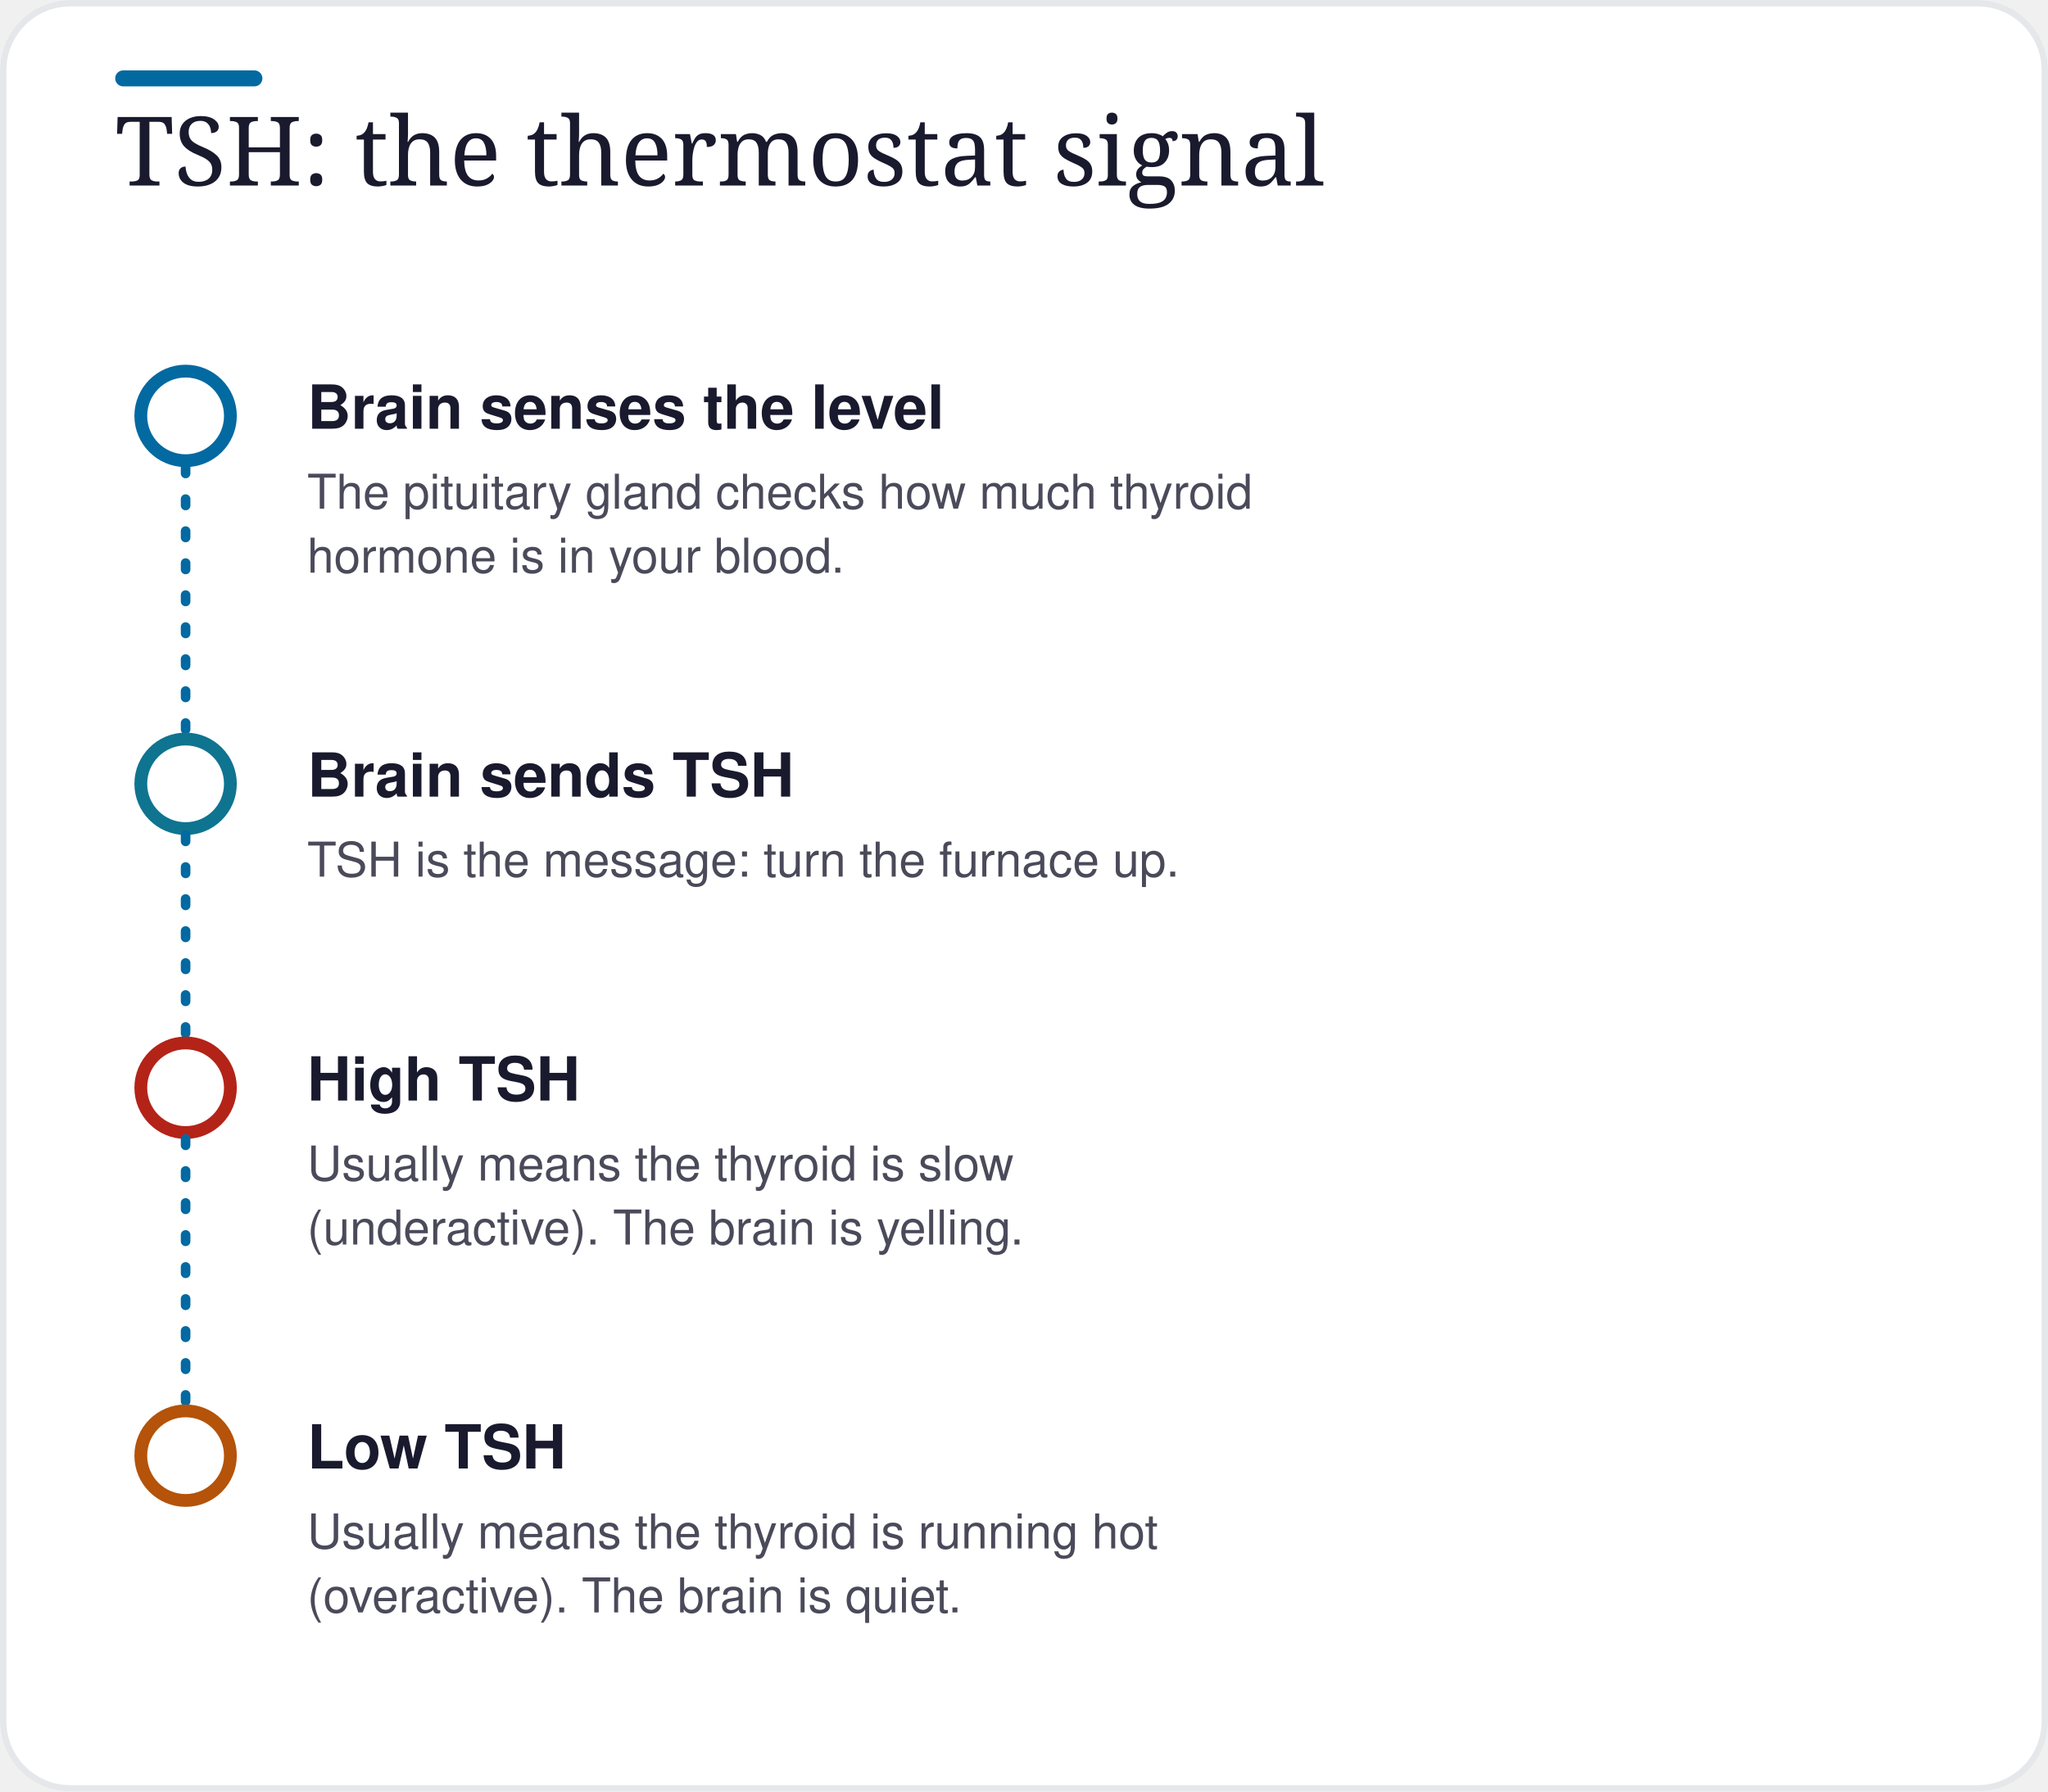
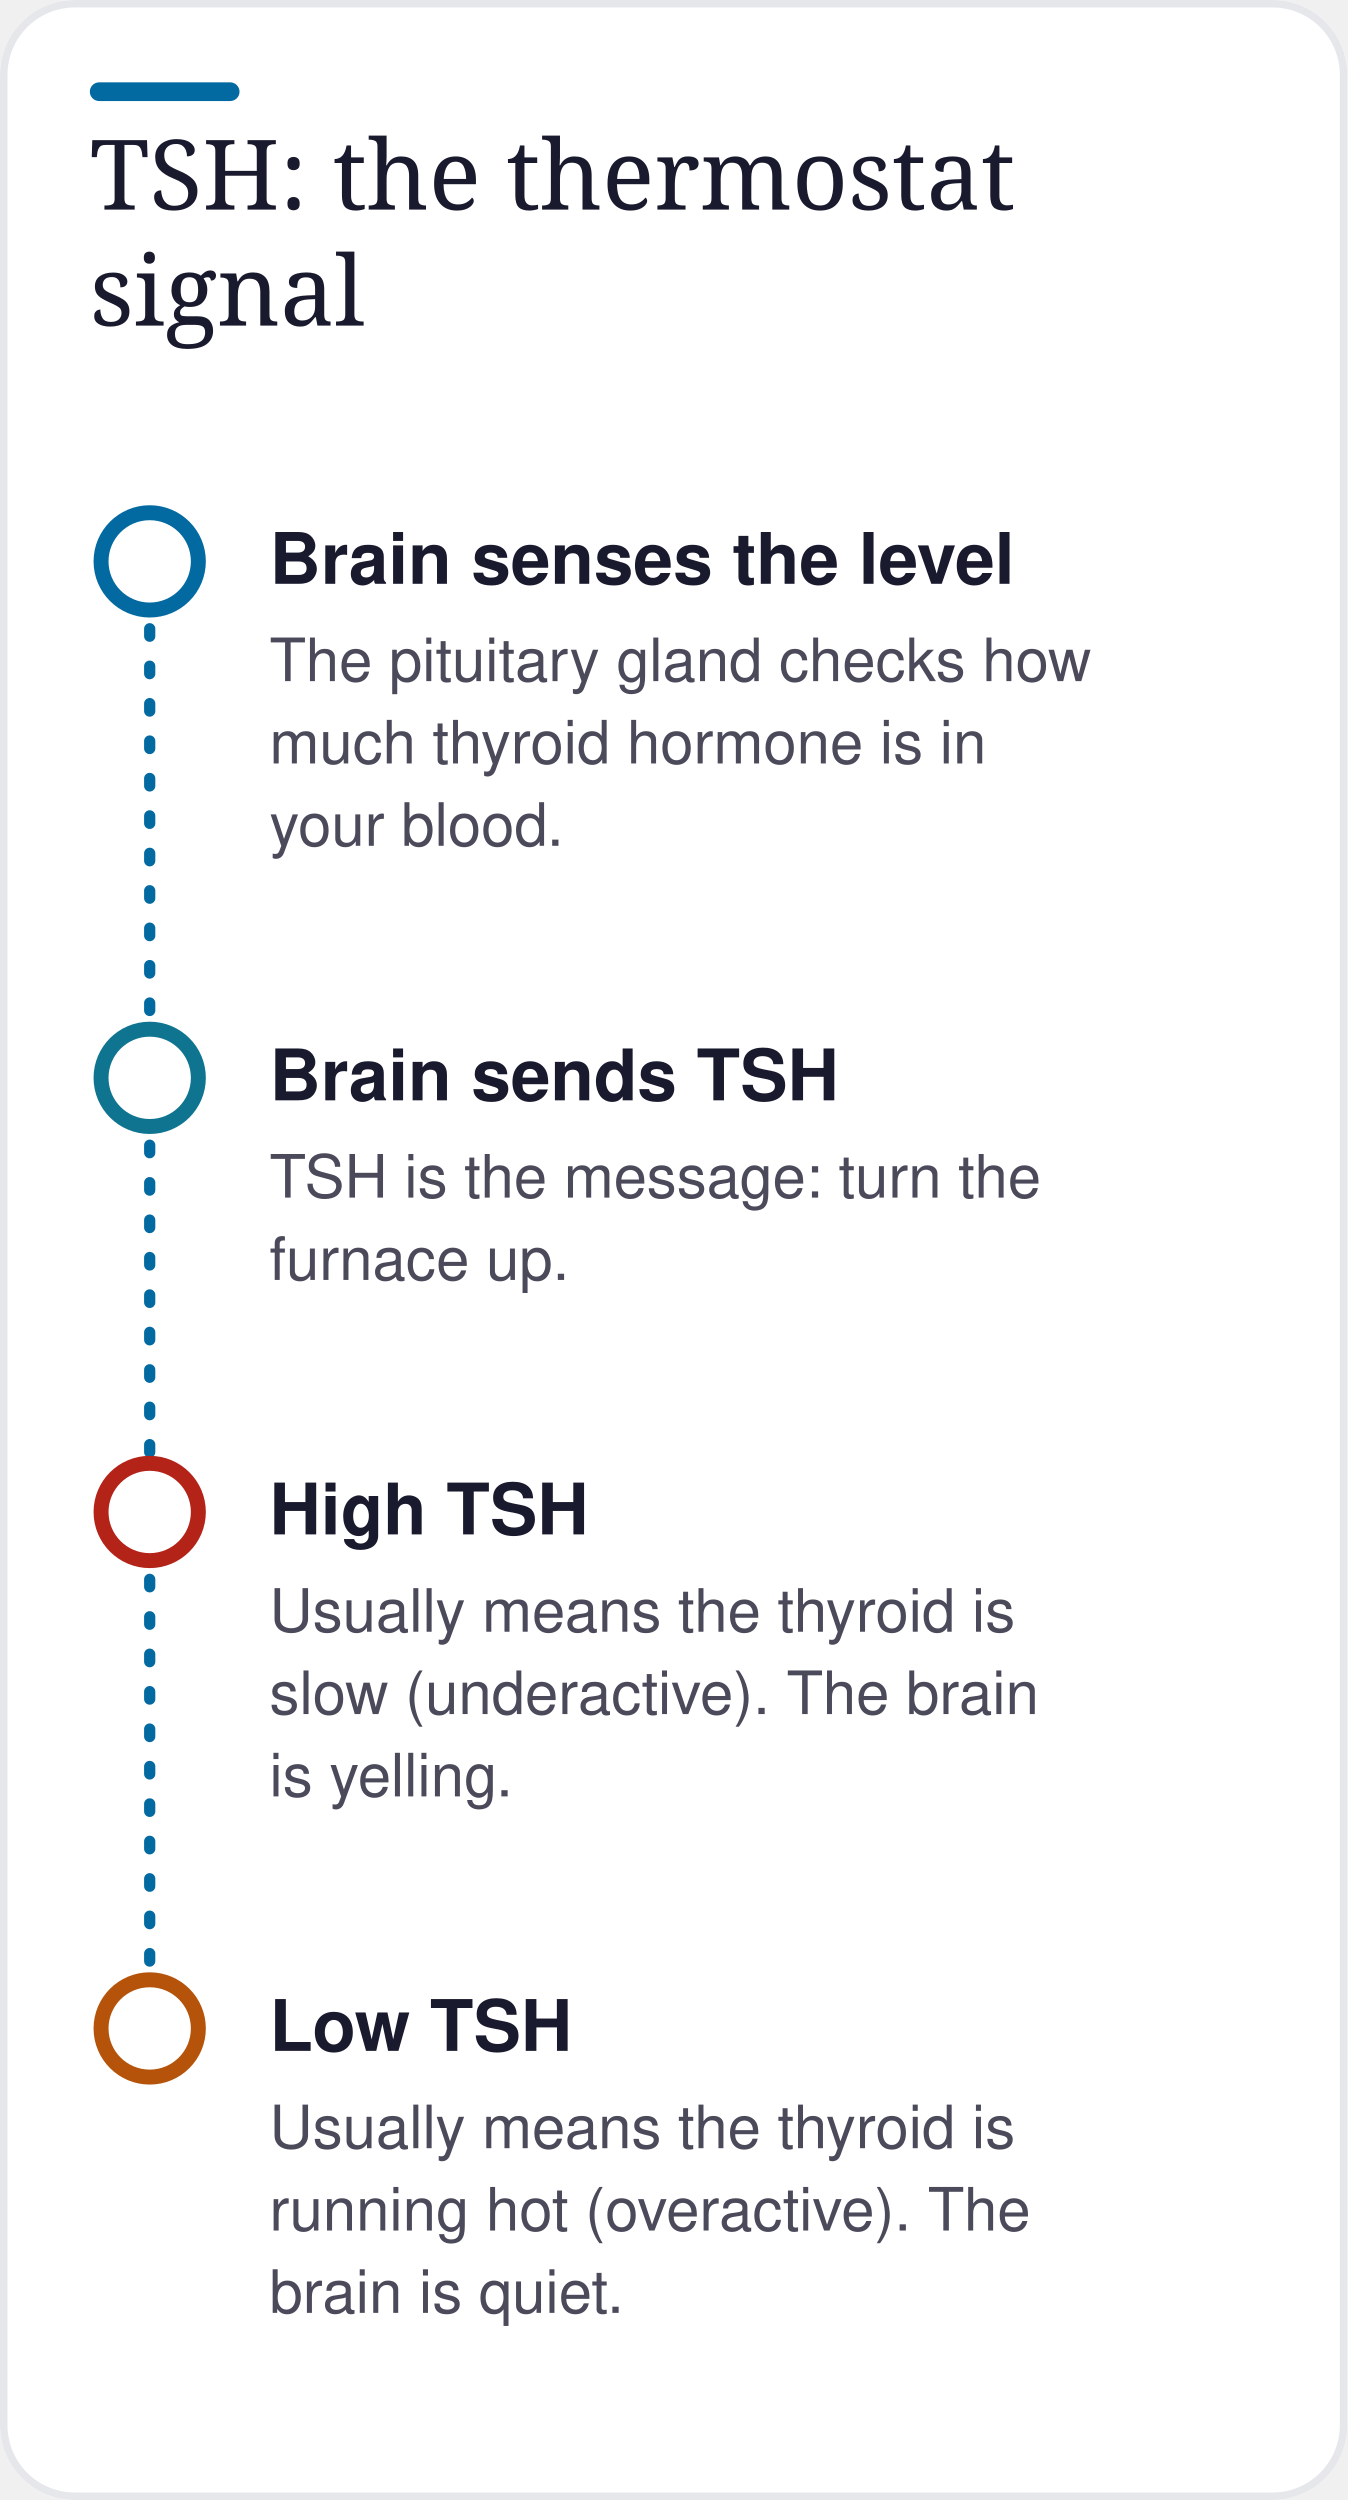
- <svg xmlns="http://www.w3.org/2000/svg" viewBox="0 0 640 560" width="640" height="560" role="img" font-family="'DM Sans','Helvetica Neue',Helvetica,Arial,sans-serif">
-   <rect width="640" height="560" rx="22" fill="#FFFFFF" />
-   <rect x="1" y="1" width="638" height="558" rx="21" fill="none" stroke="#E5E7EB" stroke-width="2" />
-   <rect x="36" y="22" width="46" height="5" rx="2.5" fill="#0369A1" />
-   <text x="36" y="58" font-size="30" fill="#1A1A2E" font-weight="400" text-anchor="start" font-family="'DM Serif Display',Georgia,serif">TSH: the thermostat signal</text>
-   <circle cx="58" cy="130" r="14" fill="#fff" stroke="#0369A1" stroke-width="4" />
-   <text x="96" y="134" font-size="19" fill="#1A1A2E" font-weight="800" text-anchor="start" font-family="'DM Sans','Helvetica Neue',Helvetica,Arial,sans-serif">Brain senses the level</text>
-   <text x="96" y="159" font-size="15" fill="#4A4A5A" font-weight="500" text-anchor="start" font-family="'DM Sans','Helvetica Neue',Helvetica,Arial,sans-serif">The pituitary gland checks how much thyroid</text>
-   <text x="96" y="179" font-size="15" fill="#4A4A5A" font-weight="500" text-anchor="start" font-family="'DM Sans','Helvetica Neue',Helvetica,Arial,sans-serif">hormone is in your blood.</text>
-   <path d="M58 146 V241" stroke="#0369A1" stroke-width="3" stroke-dasharray="2 8" stroke-linecap="round" />
-   <circle cx="58" cy="245" r="14" fill="#fff" stroke="#0E7490" stroke-width="4" />
-   <text x="96" y="249" font-size="19" fill="#1A1A2E" font-weight="800" text-anchor="start" font-family="'DM Sans','Helvetica Neue',Helvetica,Arial,sans-serif">Brain sends TSH</text>
-   <text x="96" y="274" font-size="15" fill="#4A4A5A" font-weight="500" text-anchor="start" font-family="'DM Sans','Helvetica Neue',Helvetica,Arial,sans-serif">TSH is the message: turn the furnace up.</text>
-   <path d="M58 261 V336" stroke="#0369A1" stroke-width="3" stroke-dasharray="2 8" stroke-linecap="round" />
-   <circle cx="58" cy="340" r="14" fill="#fff" stroke="#B42318" stroke-width="4" />
-   <text x="96" y="344" font-size="19" fill="#1A1A2E" font-weight="800" text-anchor="start" font-family="'DM Sans','Helvetica Neue',Helvetica,Arial,sans-serif">High TSH</text>
-   <text x="96" y="369" font-size="15" fill="#4A4A5A" font-weight="500" text-anchor="start" font-family="'DM Sans','Helvetica Neue',Helvetica,Arial,sans-serif">Usually means the thyroid is slow</text>
-   <text x="96" y="389" font-size="15" fill="#4A4A5A" font-weight="500" text-anchor="start" font-family="'DM Sans','Helvetica Neue',Helvetica,Arial,sans-serif">(underactive). The brain is yelling.</text>
-   <path d="M58 356 V451" stroke="#0369A1" stroke-width="3" stroke-dasharray="2 8" stroke-linecap="round" />
-   <circle cx="58" cy="455" r="14" fill="#fff" stroke="#B45309" stroke-width="4" />
-   <text x="96" y="459" font-size="19" fill="#1A1A2E" font-weight="800" text-anchor="start" font-family="'DM Sans','Helvetica Neue',Helvetica,Arial,sans-serif">Low TSH</text>
-   <text x="96" y="484" font-size="15" fill="#4A4A5A" font-weight="500" text-anchor="start" font-family="'DM Sans','Helvetica Neue',Helvetica,Arial,sans-serif">Usually means the thyroid is running hot</text>
-   <text x="96" y="504" font-size="15" fill="#4A4A5A" font-weight="500" text-anchor="start" font-family="'DM Sans','Helvetica Neue',Helvetica,Arial,sans-serif">(overactive). The brain is quiet.</text>
+ <svg xmlns="http://www.w3.org/2000/svg" viewBox="0 0 360 668" width="360" height="668" role="img" font-family="'DM Sans','Helvetica Neue',Helvetica,Arial,sans-serif">
+   <rect width="360" height="668" rx="20" fill="#FFFFFF" />
+   <rect x="1" y="1" width="358" height="666" rx="19" fill="none" stroke="#E5E7EB" stroke-width="2" />
+   <rect x="24" y="22" width="40" height="5" rx="2.5" fill="#0369A1" />
+   <text x="24" y="56" font-size="26" fill="#1A1A2E" font-weight="400" text-anchor="start" font-family="'DM Serif Display',Georgia,serif">TSH: the thermostat</text>
+   <text x="24" y="87" font-size="26" fill="#1A1A2E" font-weight="400" text-anchor="start" font-family="'DM Serif Display',Georgia,serif">signal</text>
+   <circle cx="40" cy="150" r="13" fill="#fff" stroke="#0369A1" stroke-width="4" />
+   <text x="72" y="156" font-size="19" fill="#1A1A2E" font-weight="800" text-anchor="start" font-family="'DM Sans','Helvetica Neue',Helvetica,Arial,sans-serif">Brain senses the level</text>
+   <text x="72" y="182" font-size="16" fill="#4A4A5A" font-weight="500" text-anchor="start" font-family="'DM Sans','Helvetica Neue',Helvetica,Arial,sans-serif">The pituitary gland checks how</text>
+   <text x="72" y="204" font-size="16" fill="#4A4A5A" font-weight="500" text-anchor="start" font-family="'DM Sans','Helvetica Neue',Helvetica,Arial,sans-serif">much thyroid hormone is in</text>
+   <text x="72" y="226" font-size="16" fill="#4A4A5A" font-weight="500" text-anchor="start" font-family="'DM Sans','Helvetica Neue',Helvetica,Arial,sans-serif">your blood.</text>
+   <path d="M40 168 V274" stroke="#0369A1" stroke-width="3" stroke-dasharray="2 8" stroke-linecap="round" />
+   <circle cx="40" cy="288" r="13" fill="#fff" stroke="#0E7490" stroke-width="4" />
+   <text x="72" y="294" font-size="19" fill="#1A1A2E" font-weight="800" text-anchor="start" font-family="'DM Sans','Helvetica Neue',Helvetica,Arial,sans-serif">Brain sends TSH</text>
+   <text x="72" y="320" font-size="16" fill="#4A4A5A" font-weight="500" text-anchor="start" font-family="'DM Sans','Helvetica Neue',Helvetica,Arial,sans-serif">TSH is the message: turn the</text>
+   <text x="72" y="342" font-size="16" fill="#4A4A5A" font-weight="500" text-anchor="start" font-family="'DM Sans','Helvetica Neue',Helvetica,Arial,sans-serif">furnace up.</text>
+   <path d="M40 306 V390" stroke="#0369A1" stroke-width="3" stroke-dasharray="2 8" stroke-linecap="round" />
+   <circle cx="40" cy="404" r="13" fill="#fff" stroke="#B42318" stroke-width="4" />
+   <text x="72" y="410" font-size="19" fill="#1A1A2E" font-weight="800" text-anchor="start" font-family="'DM Sans','Helvetica Neue',Helvetica,Arial,sans-serif">High TSH</text>
+   <text x="72" y="436" font-size="16" fill="#4A4A5A" font-weight="500" text-anchor="start" font-family="'DM Sans','Helvetica Neue',Helvetica,Arial,sans-serif">Usually means the thyroid is</text>
+   <text x="72" y="458" font-size="16" fill="#4A4A5A" font-weight="500" text-anchor="start" font-family="'DM Sans','Helvetica Neue',Helvetica,Arial,sans-serif">slow (underactive). The brain</text>
+   <text x="72" y="480" font-size="16" fill="#4A4A5A" font-weight="500" text-anchor="start" font-family="'DM Sans','Helvetica Neue',Helvetica,Arial,sans-serif">is yelling.</text>
+   <path d="M40 422 V528" stroke="#0369A1" stroke-width="3" stroke-dasharray="2 8" stroke-linecap="round" />
+   <circle cx="40" cy="542" r="13" fill="#fff" stroke="#B45309" stroke-width="4" />
+   <text x="72" y="548" font-size="19" fill="#1A1A2E" font-weight="800" text-anchor="start" font-family="'DM Sans','Helvetica Neue',Helvetica,Arial,sans-serif">Low TSH</text>
+   <text x="72" y="574" font-size="16" fill="#4A4A5A" font-weight="500" text-anchor="start" font-family="'DM Sans','Helvetica Neue',Helvetica,Arial,sans-serif">Usually means the thyroid is</text>
+   <text x="72" y="596" font-size="16" fill="#4A4A5A" font-weight="500" text-anchor="start" font-family="'DM Sans','Helvetica Neue',Helvetica,Arial,sans-serif">running hot (overactive). The</text>
+   <text x="72" y="618" font-size="16" fill="#4A4A5A" font-weight="500" text-anchor="start" font-family="'DM Sans','Helvetica Neue',Helvetica,Arial,sans-serif">brain is quiet.</text>
</svg>
